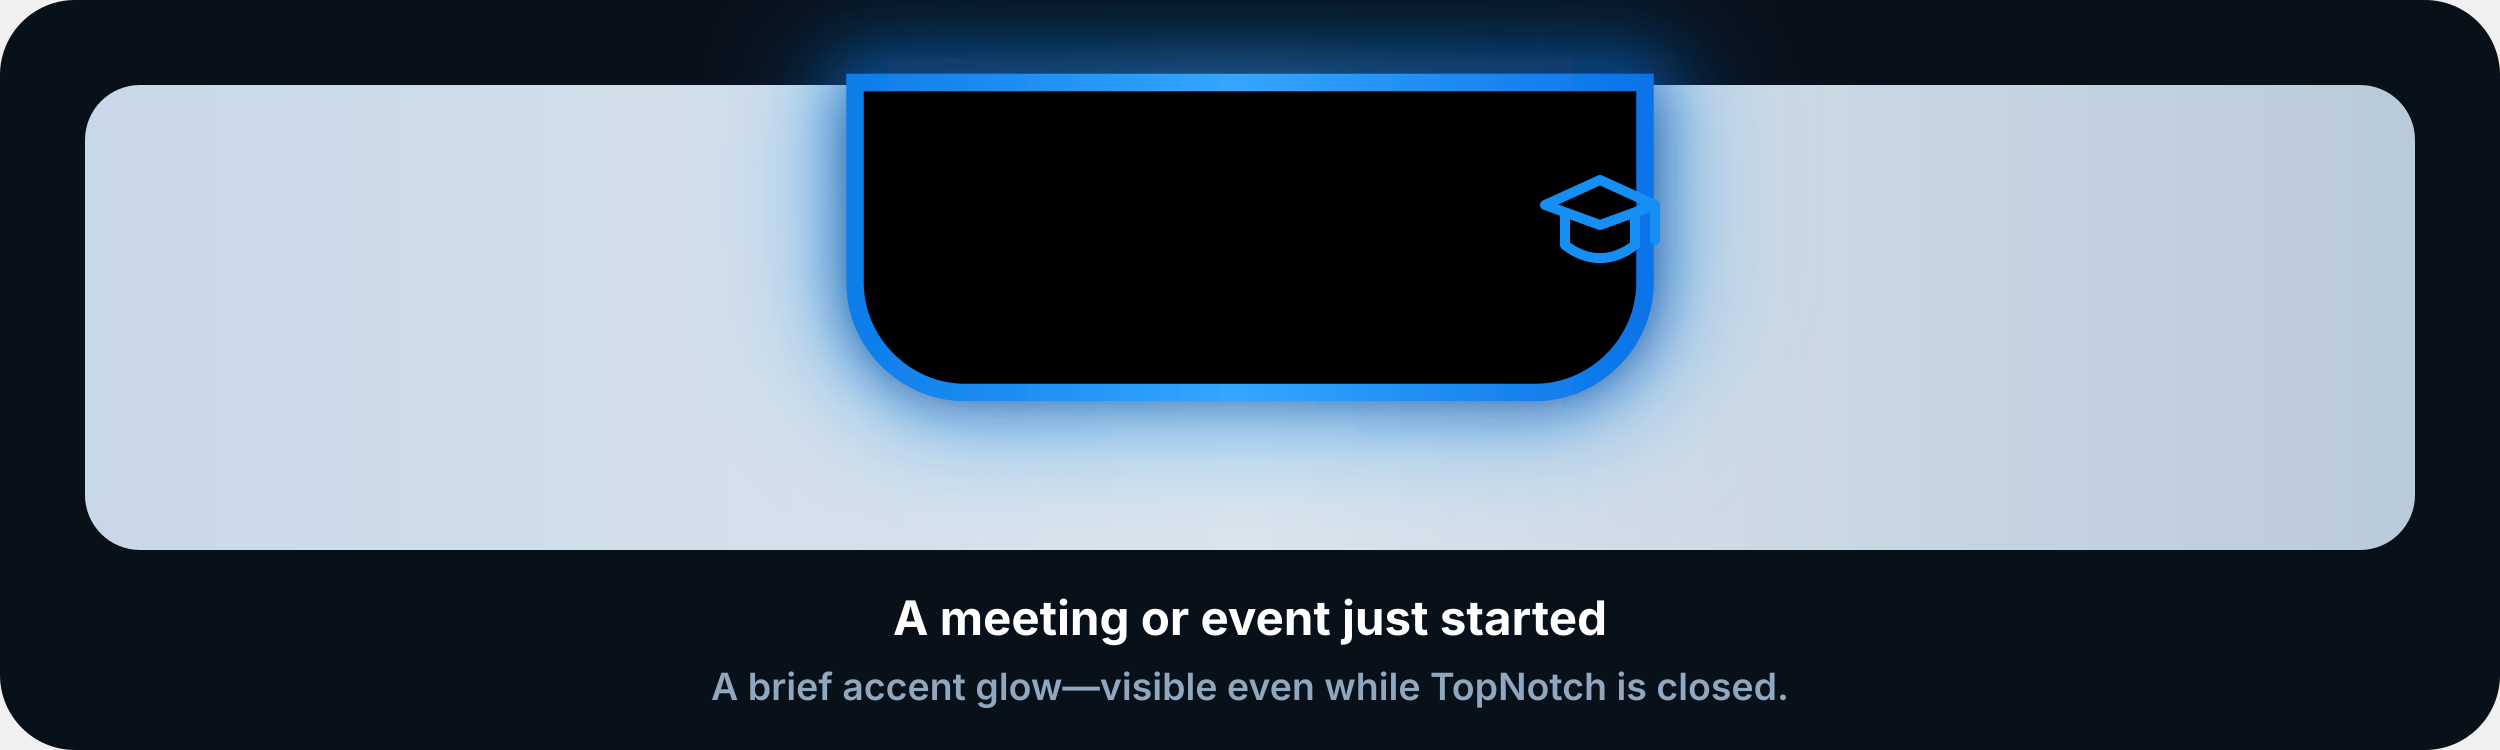
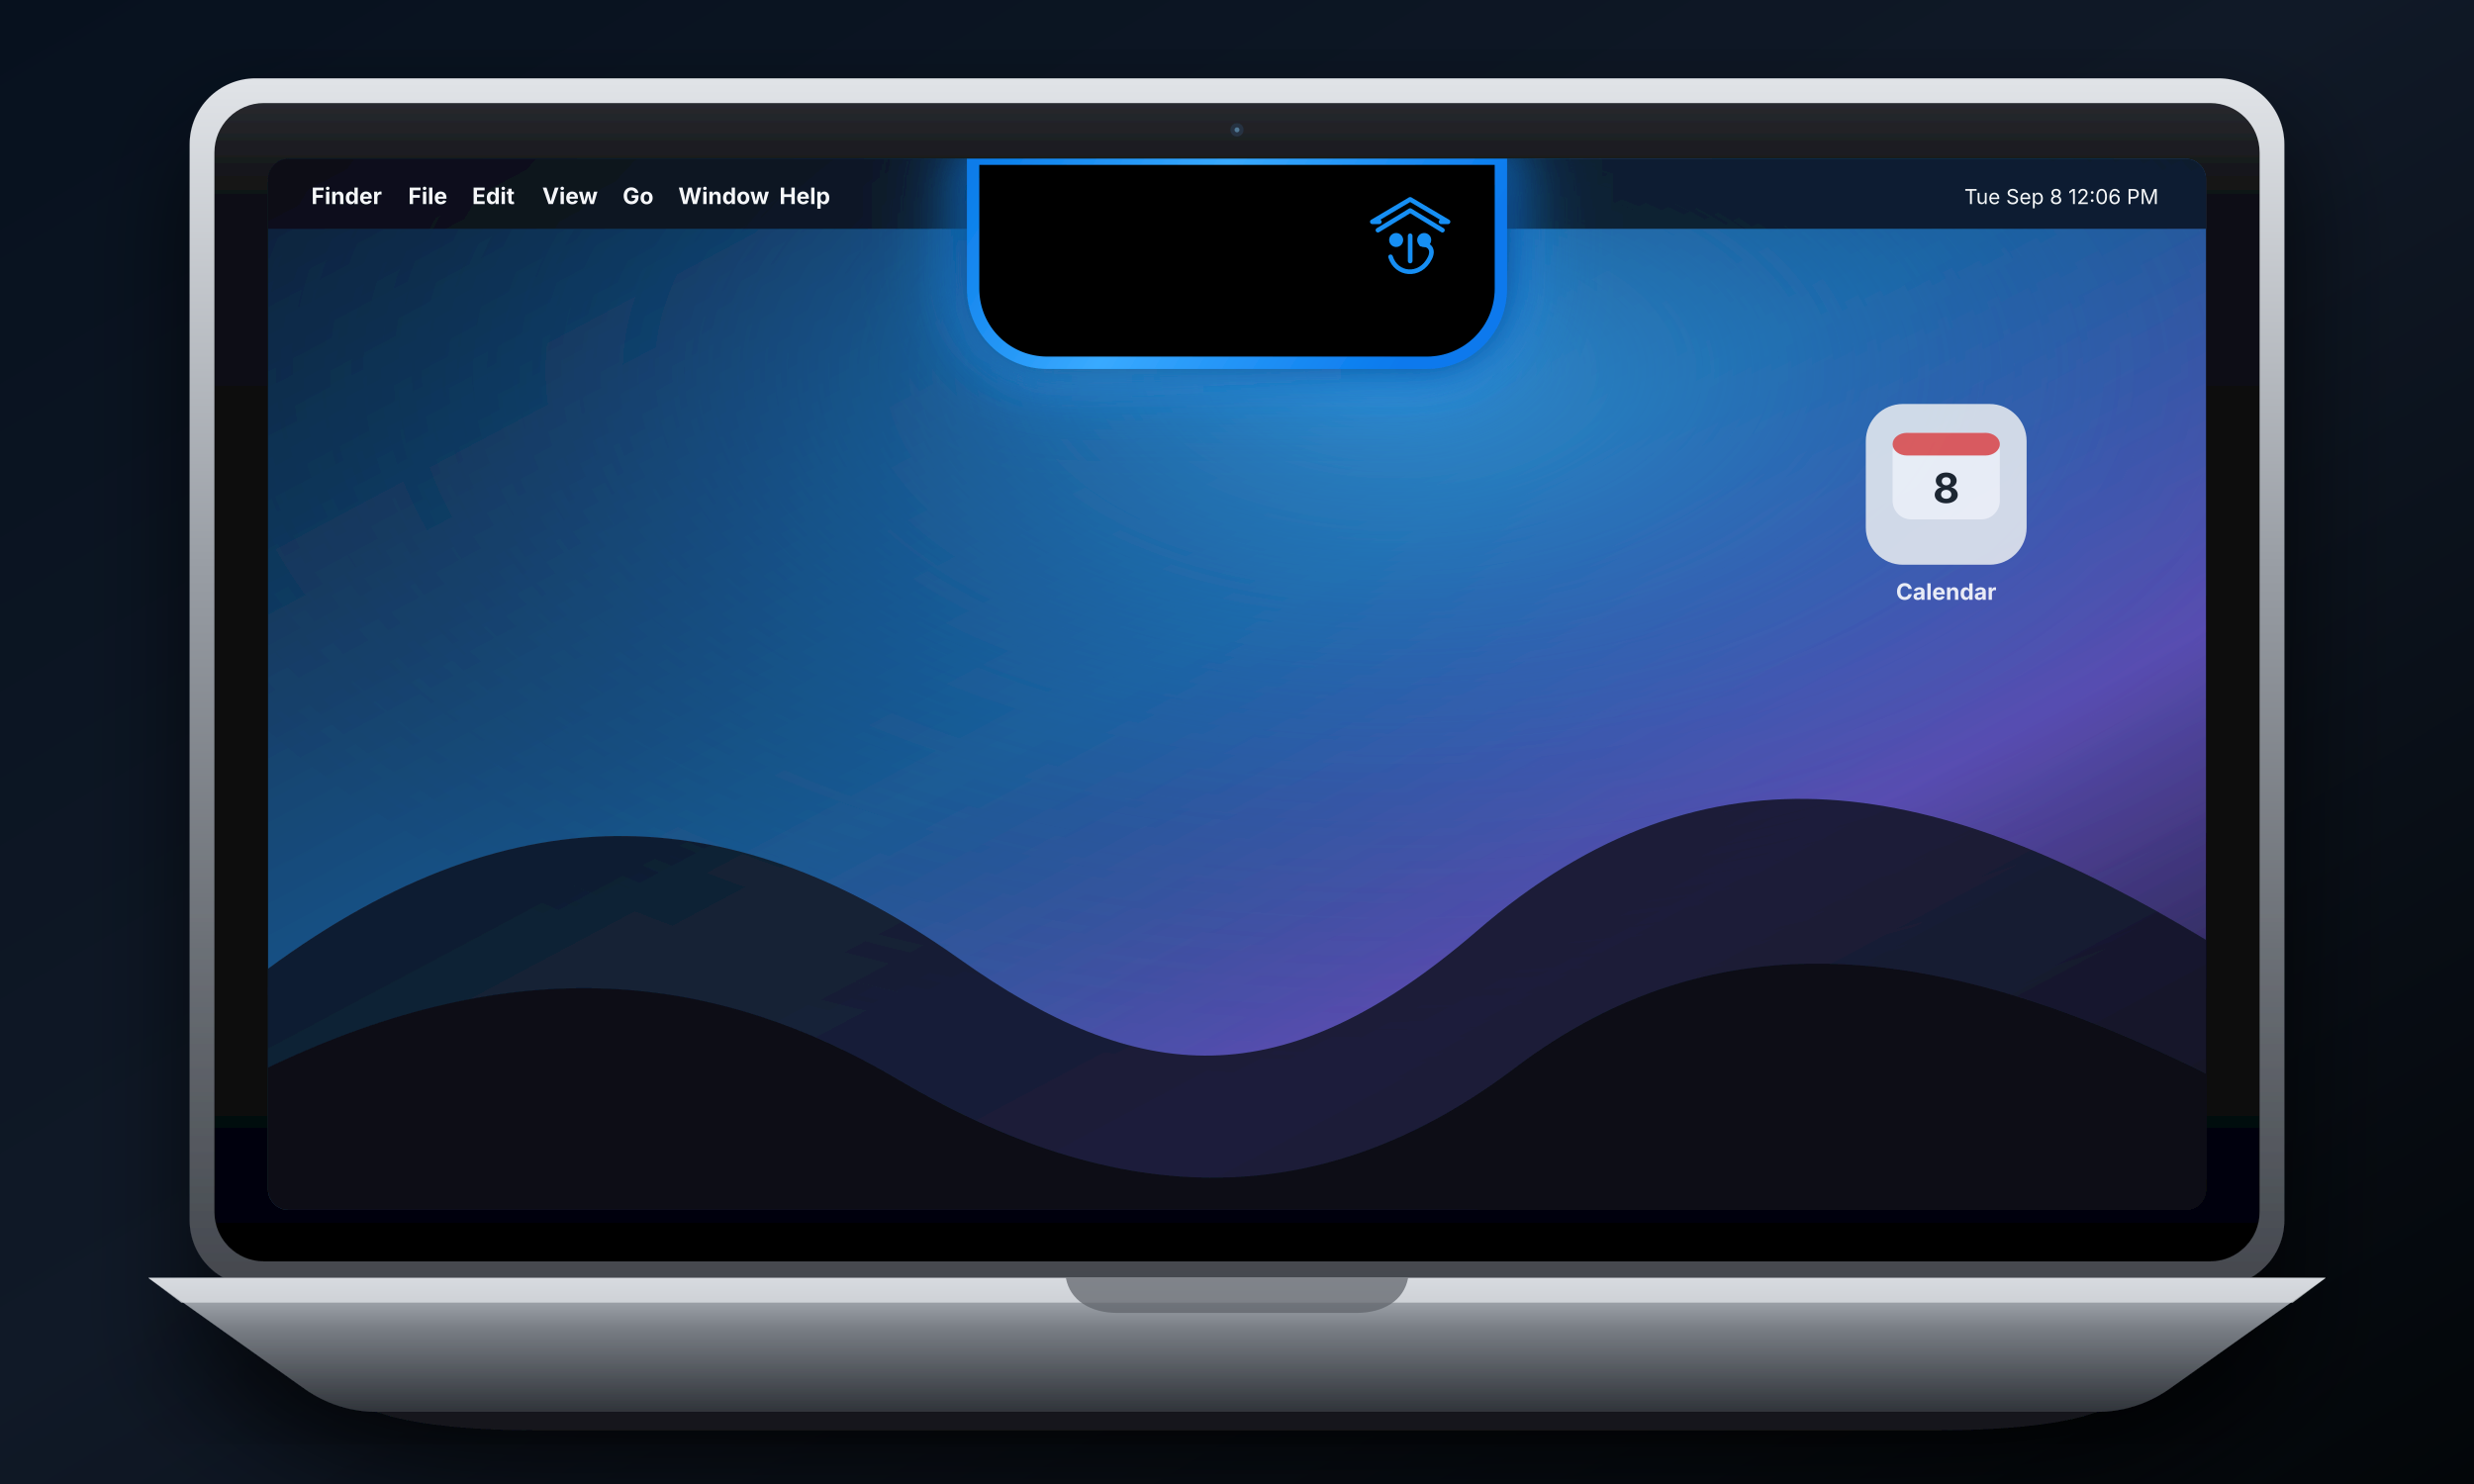
- <svg xmlns="http://www.w3.org/2000/svg" width="1000" height="300" viewBox="0 0 1000 300" role="img" aria-labelledby="title desc">
+ <svg xmlns="http://www.w3.org/2000/svg" width="1200" height="720" viewBox="0 0 1200 720" role="img" aria-labelledby="title desc">
  <defs>
-     <linearGradient id="bar" x1="0" x2="1">
-       <stop stop-color="#c8d8e8" />
-       <stop offset=".5" stop-color="#dbe5ed" />
-       <stop offset="1" stop-color="#b9cadb" />
+     <linearGradient id="canvas" x1="0" y1="0" x2="1" y2="1">
+       <stop stop-color="#07111e" />
+       <stop offset=".47" stop-color="#101927" />
+       <stop offset="1" stop-color="#030609" />
    </linearGradient>
-     <linearGradient id="edge" x1="0" x2="1">
-       <stop stop-color="#0e7dea" />
-       <stop offset=".48" stop-color="#35a6ff" />
-       <stop offset="1" stop-color="#0a73e8" />
+     <linearGradient id="metal" x1="0" y1="0" x2="0" y2="1">
+       <stop stop-color="#e0e3e7" />
+       <stop offset=".4" stop-color="#999ea5" />
+       <stop offset="1" stop-color="#44484e" />
    </linearGradient>
-     <filter id="glow" x="-40%" y="-60%" width="180%" height="220%">
-       <feGaussianBlur stdDeviation="13" result="b" />
+     <linearGradient id="bezel" x1="0" y1="0" x2="0" y2="1">
+       <stop stop-color="#27292e" />
+       <stop offset=".08" stop-color="#101114" />
+       <stop offset="1" stop-color="#050506" />
+     </linearGradient>
+     <linearGradient id="base" x1="0" y1="0" x2="0" y2="1">
+       <stop stop-color="#bbc0c7" />
+       <stop offset=".38" stop-color="#787d84" />
+       <stop offset="1" stop-color="#30343a" />
+     </linearGradient>
+     <linearGradient id="wallpaper" x1="0" y1="0" x2="1" y2="1">
+       <stop stop-color="#0b1e35" />
+       <stop offset=".47" stop-color="#1b5b94" />
+       <stop offset=".72" stop-color="#604cb4" />
+       <stop offset="1" stop-color="#101424" />
+     </linearGradient>
+     <radialGradient id="sky" cx="58%" cy="20%" r="68%">
+       <stop stop-color="#48b5ff" stop-opacity=".57" />
+       <stop offset=".54" stop-color="#177ad4" stop-opacity=".16" />
+       <stop offset="1" stop-color="#07111c" stop-opacity="0" />
+     </radialGradient>
+     <linearGradient id="edge" x1="0" y1="0" x2="1" y2=".25">
+       <stop stop-color="#087be9" />
+       <stop offset=".46" stop-color="#39aaff" />
+       <stop offset="1" stop-color="#0879ed" />
+     </linearGradient>
+     <clipPath id="screenClip">
+       <rect x="130" y="77" width="940" height="510" rx="10" />
+     </clipPath>
+     <filter id="deviceShadow" x="-20%" y="-20%" width="140%" height="170%">
+       <feDropShadow dy="24" stdDeviation="26" flood-color="#000" flood-opacity=".68" />
+     </filter>
+     <filter id="halo" x="-55%" y="-80%" width="210%" height="270%">
+       <feGaussianBlur stdDeviation="11" result="blurred" />
      <feMerge>
-         <feMergeNode in="b" />
+         <feMergeNode in="blurred" />
        <feMergeNode in="SourceGraphic" />
      </feMerge>
    </filter>
-     <filter id="soft" x="-50%" y="-80%" width="200%" height="260%">
-       <feGaussianBlur stdDeviation="24" />
+     <filter id="outerHalo" x="-75%" y="-120%" width="250%" height="340%">
+       <feGaussianBlur stdDeviation="20" />
+     </filter>
+     <filter id="softBlur">
+       <feGaussianBlur stdDeviation="32" />
    </filter>
  </defs>
-   <rect width="1000" height="300" rx="30" fill="#08101a" />
-   <rect x="34" y="34" width="932" height="186" rx="22" fill="url(#bar)" />
-   <path d="M342 33h316v80c0 24-20 44-44 44H386c-24 0-44-20-44-44V33Z" fill="none" stroke="#0a86f5" stroke-width="24" opacity=".5" filter="url(#soft)" />
-   <path d="M342 33h316v80c0 24-20 44-44 44H386c-24 0-44-20-44-44V33Z" fill="#000" stroke="url(#edge)" stroke-width="7" filter="url(#glow)" />
-   <g transform="translate(618 72)" fill="none" stroke="#168ff4" stroke-width="4" stroke-linecap="round" stroke-linejoin="round">
-     <path d="M0 10l22-10 22 10-22 8-22-8Z" />
-     <path d="M8 14v12c9 7 19 7 28 0V14" />
-     <path d="M44 10v14" />
-   </g>
-   <g font-family="-apple-system,BlinkMacSystemFont,'Segoe UI',sans-serif" text-anchor="middle">
-     <text x="500" y="254" fill="#fff" font-size="19" font-weight="750">A meeting or event just started</text>
-     <text x="500" y="280" fill="#8fa8bf" font-size="15" font-weight="600">A brief accent glow—visible even while TopNotch is closed.</text>
+   <rect width="1200" height="720" fill="url(#canvas)" />
+   <ellipse cx="600" cy="668" rx="500" ry="27" fill="#000" opacity=".7" filter="url(#softBlur)" />
+   <g filter="url(#deviceShadow)">
+     <rect x="92" y="38" width="1016" height="586" rx="32" fill="url(#metal)" />
+     <rect x="104" y="50" width="992" height="562" rx="24" fill="url(#bezel)" />
+     <circle cx="600" cy="63" r="3.2" fill="#263342" />
+     <circle cx="600" cy="63" r="1.2" fill="#79b9df" opacity=".52" />
+     <g clip-path="url(#screenClip)">
+       <rect x="130" y="77" width="940" height="510" fill="url(#wallpaper)" />
+       <rect x="130" y="77" width="940" height="510" fill="url(#sky)" />
+       <path d="M130 470c122-90 229-80 335-5 87 62 157 68 251-13 113-98 225-74 354 4v131H130Z" fill="#101522" fill-opacity=".83" />
+       <path d="M130 518c121-58 218-46 306 6 115 68 212 60 299-6 98-74 206-61 335 3v66H130Z" fill="#080c13" fill-opacity=".86" />
+       <rect x="130" y="77" width="940" height="34" fill="#070a0f" fill-opacity=".76" />
+       <g font-family="-apple-system,BlinkMacSystemFont,'Segoe UI',sans-serif" fill="#f5f6f8" font-size="11" font-weight="650">
+         <text x="151" y="99">Finder</text>
+         <text x="198" y="99">File</text>
+         <text x="229" y="99">Edit</text>
+         <text x="263" y="99">View</text>
+         <text x="302" y="99">Go</text>
+         <text x="329" y="99">Window</text>
+         <text x="378" y="99">Help</text>
+       </g>
+       <text x="1047" y="99" fill="#f5f6f8" font-family="-apple-system,BlinkMacSystemFont,'Segoe UI',sans-serif" font-size="10" text-anchor="end">Tue Sep 8   12:06 PM</text>
+       <g opacity=".88">
+         <rect x="905" y="196" width="78" height="78" rx="18" fill="#e5e9ef" />
+         <rect x="918" y="210" width="52" height="42" rx="9" fill="#fff" />
+         <rect x="918" y="210" width="52" height="11" rx="7" fill="#ee5a56" />
+         <text x="944" y="244" fill="#1a1d22" font-family="-apple-system,BlinkMacSystemFont,'Segoe UI',sans-serif" font-size="20" font-weight="750" text-anchor="middle">8</text>
+         <text x="944" y="291" fill="#fff" font-family="-apple-system,BlinkMacSystemFont,'Segoe UI',sans-serif" font-size="11" font-weight="650" text-anchor="middle">Calendar</text>
+       </g>
+       <path d="M472 77h256v63c0 20-16 36-36 36H508c-20 0-36-16-36-36Z" fill="none" stroke="#168ff4" stroke-width="23" opacity=".54" filter="url(#outerHalo)" />
+       <path d="M472 77h256v63c0 20-16 36-36 36H508c-20 0-36-16-36-36Z" fill="#000" stroke="url(#edge)" stroke-width="6" filter="url(#halo)" />
+       <g transform="translate(684 111) scale(.68)" stroke="#168ff4" stroke-width="3.3" stroke-linecap="round" stroke-linejoin="round" fill="none">
+         <path d="M-27-5L0-21 27-5M-23 1L0-13 23 1M-27-5h5M22-5h5" />
+         <circle cx="-10" cy="8" r="5" fill="#168ff4" stroke="none" />
+         <circle cx="10" cy="8" r="5" fill="#168ff4" stroke="none" />
+         <path d="M0 5v18M-14 20c4 13 21 15 28 1 3-6 0-10-6-10" />
+       </g>
+     </g>
+     <path d="M72 620h1056l-76 54c-10 7-22 11-35 11H183c-13 0-25-4-35-11Z" fill="url(#base)" />
+     <path d="M72 620h1056l-16 12H88Z" fill="#e2e5e9" opacity=".72" />
+     <path d="M517 620h166c-2 11-12 17-25 17H542c-13 0-23-6-25-17Z" fill="#5e636a" opacity=".72" />
+     <path d="M183 685h834c-15 6-45 9-78 9H261c-33 0-63-3-78-9Z" fill="#17191d" />
  </g>
</svg>
